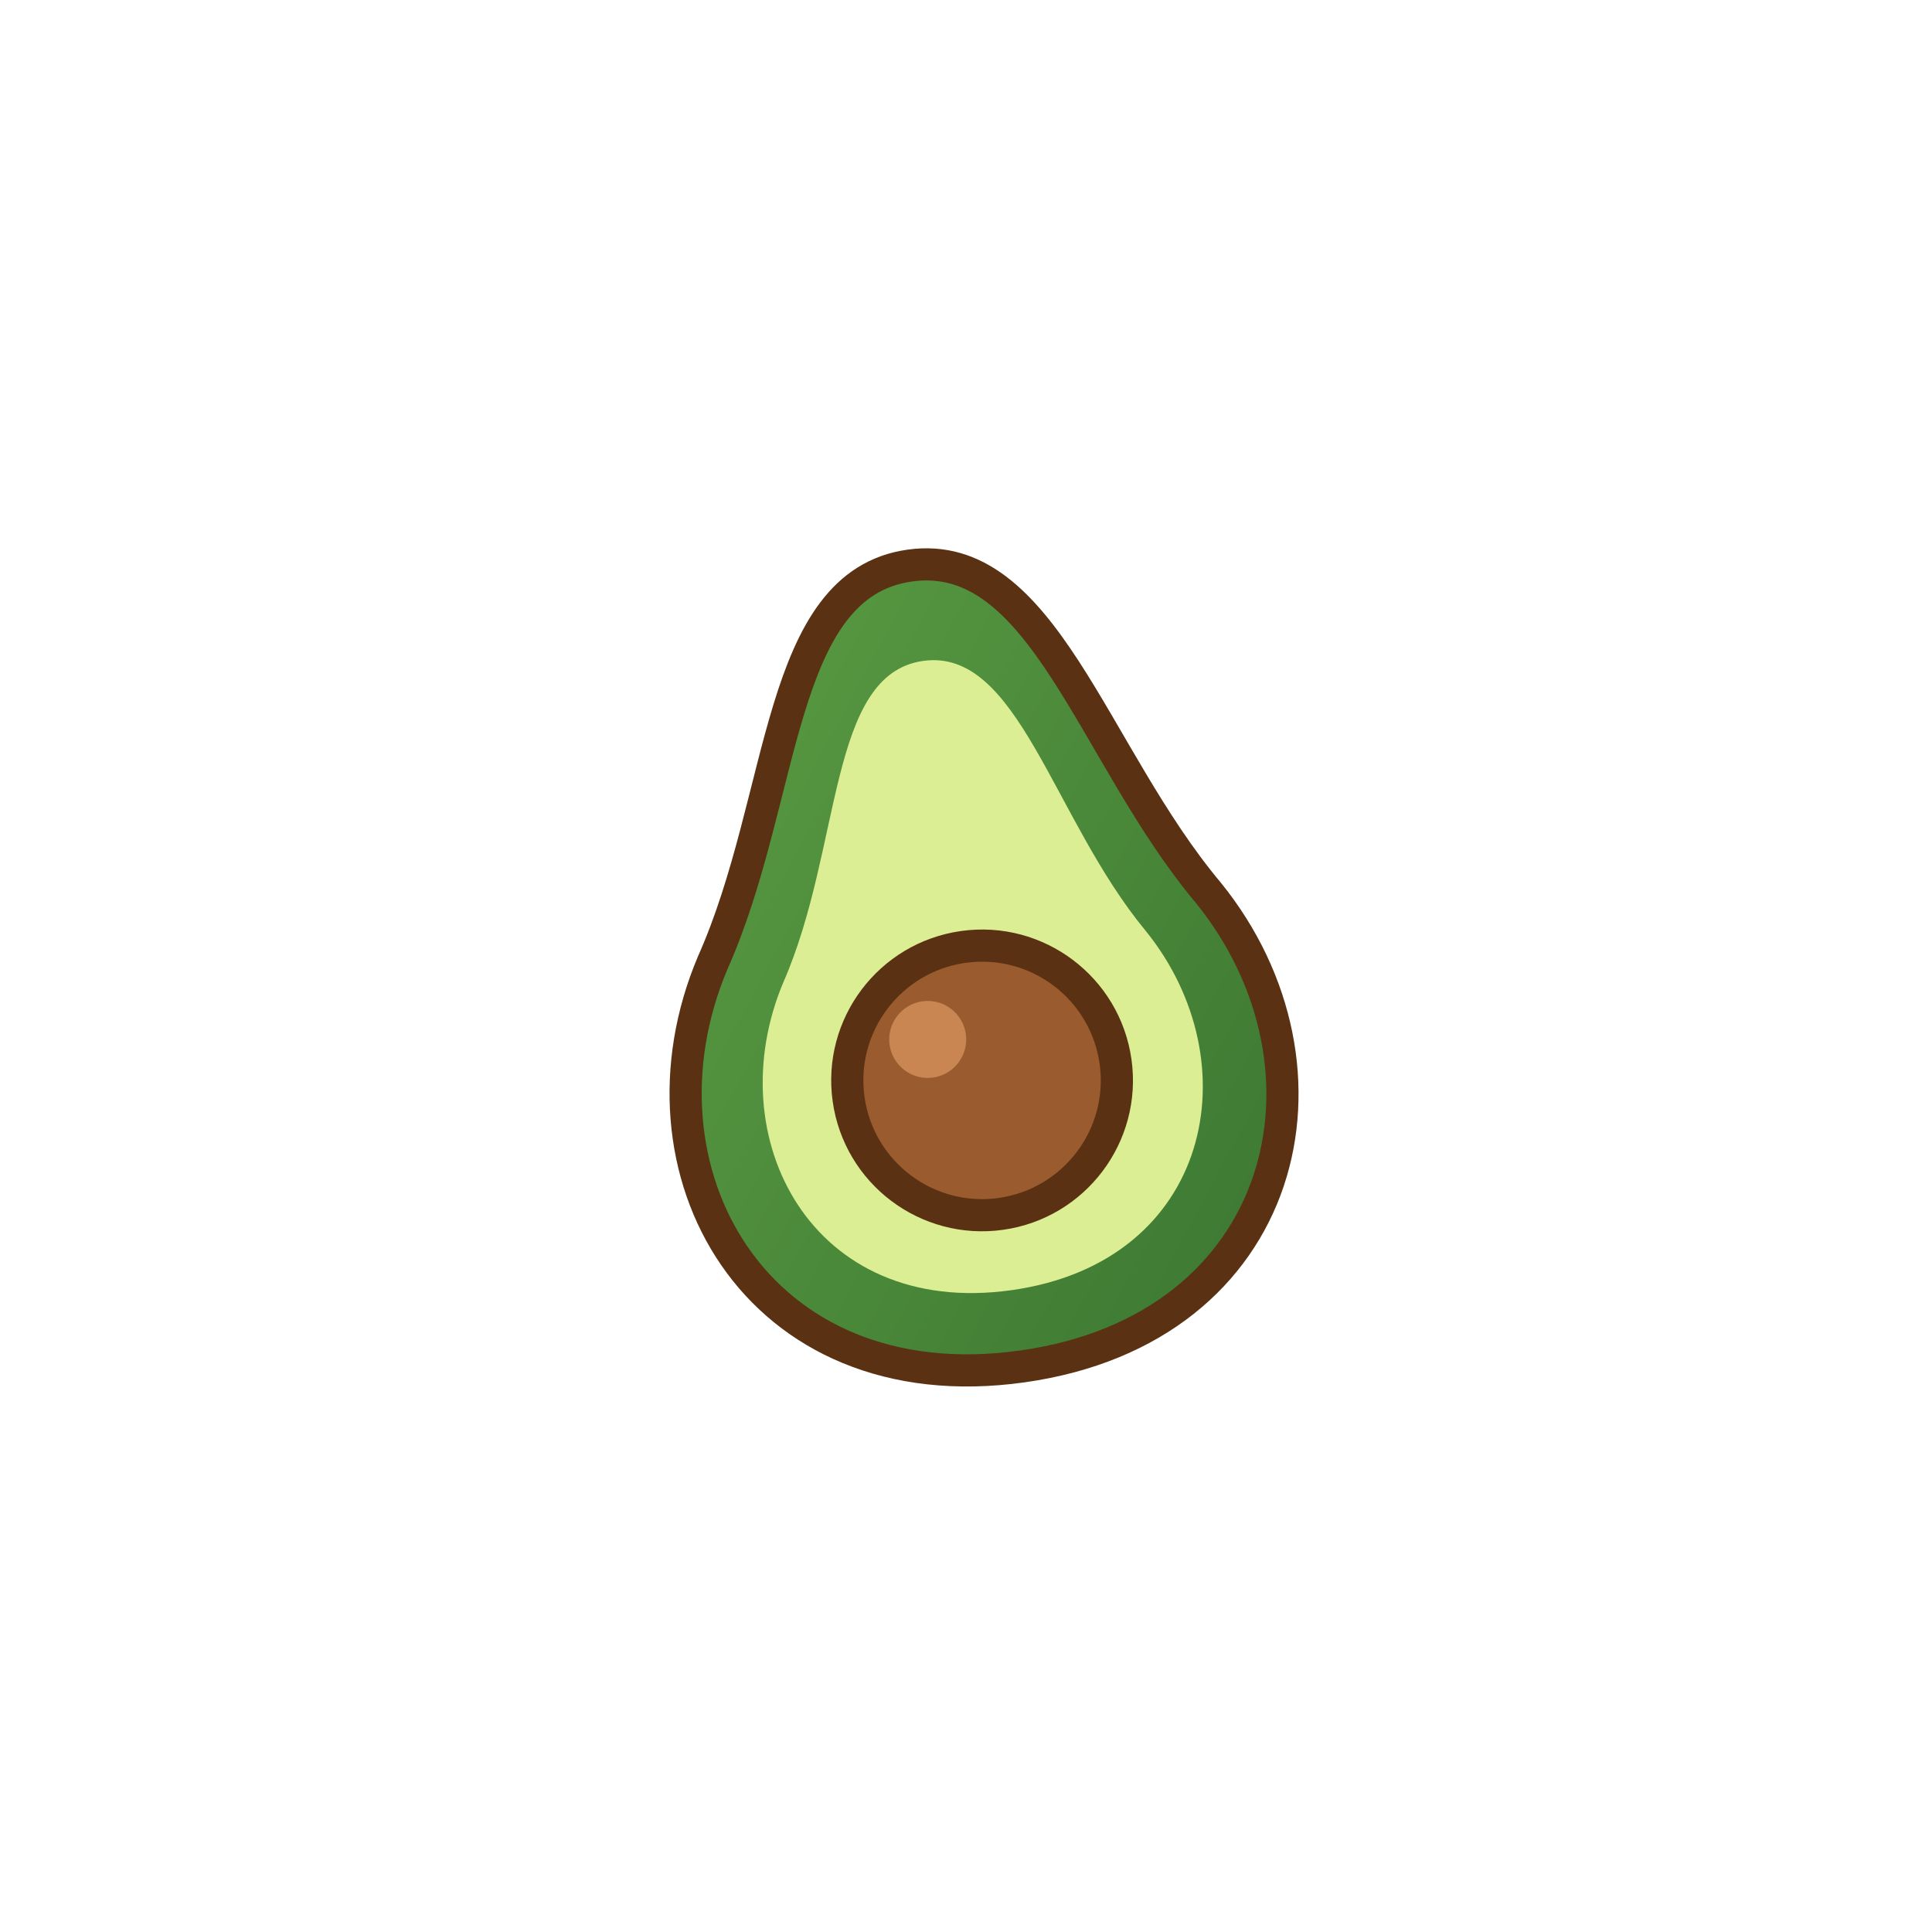
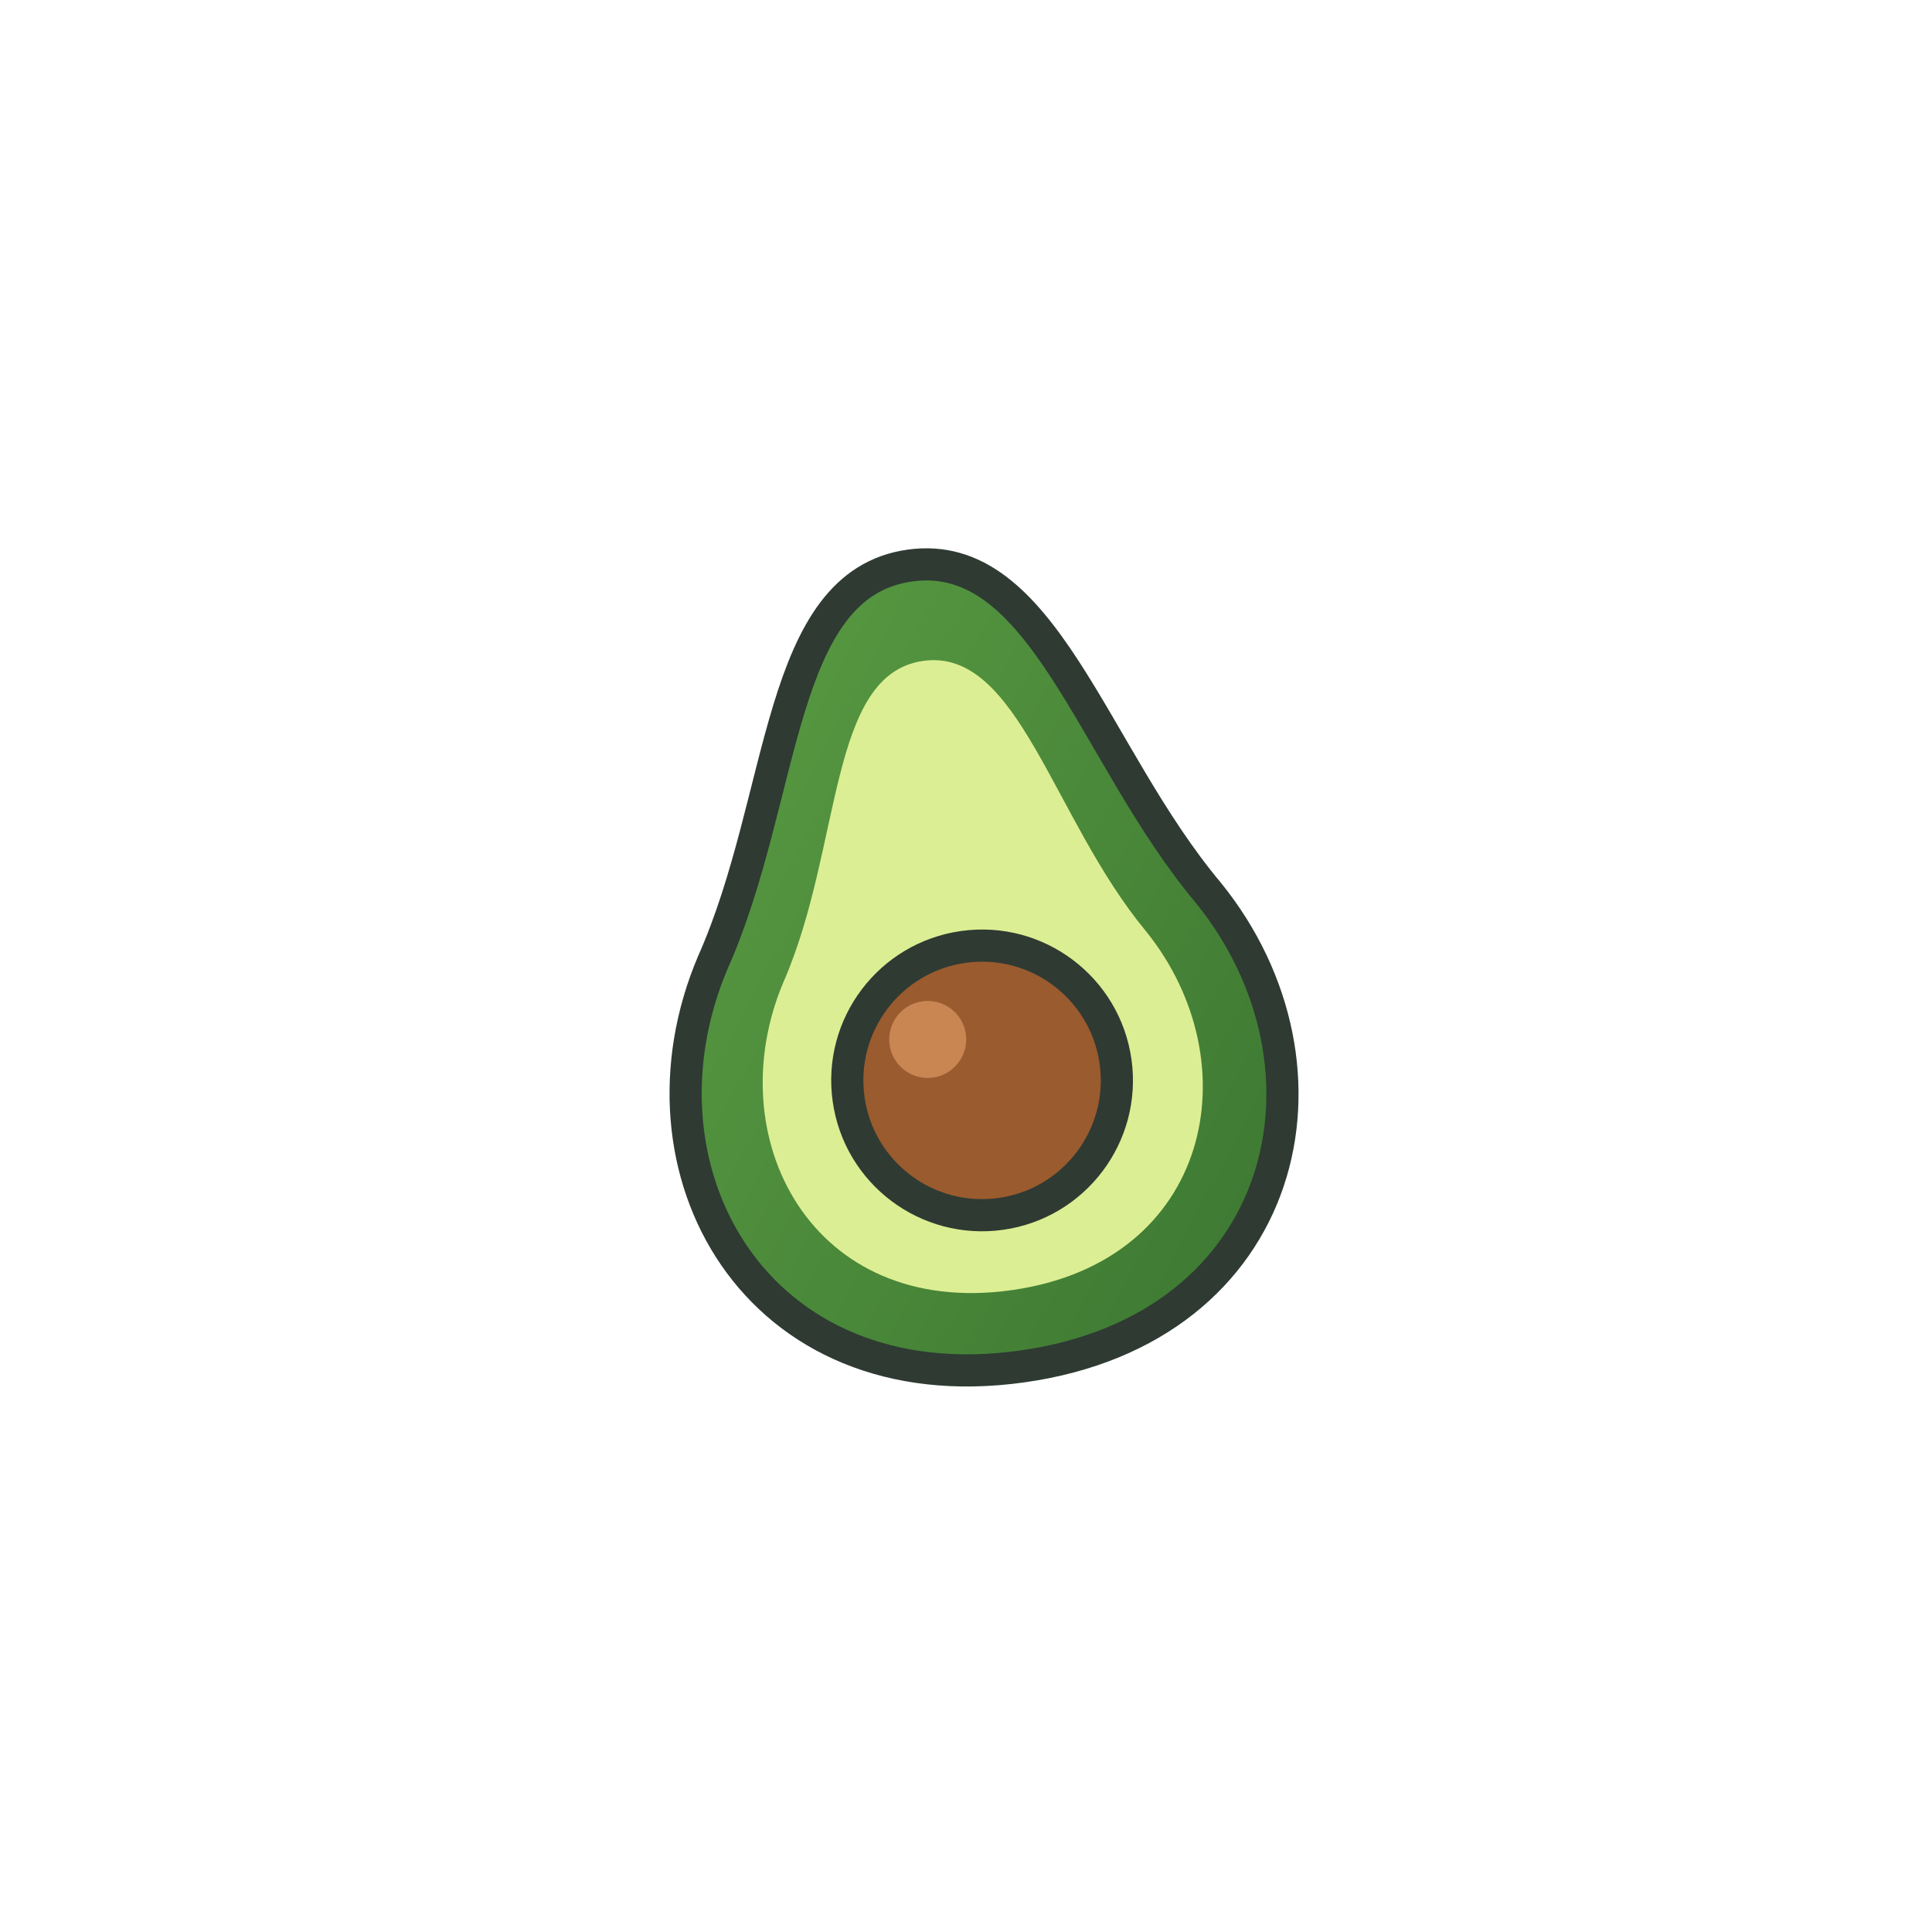
<svg xmlns="http://www.w3.org/2000/svg" viewBox="0 0 240 240" width="240" height="240">
  <defs>
    <linearGradient id="g-avo" x1="0" y1="0" x2="1" y2="1">
      <stop offset="0" stop-color="#5C9E44" />
      <stop offset="1" stop-color="#3B7631" />
    </linearGradient>
-     <g id="fr-avocado" stroke="#5A3112" stroke-linejoin="round">
+     <g id="fr-avocado" stroke="#2F3A33" stroke-linejoin="round">
      <path d="M50 8C64 8 66 30 76 46C88 66 78 92 50 92C22 92 12 66 24 46C34 30 36 8 50 8Z" fill="url(#g-avo)" />
      <path d="M50 18C60 18 61 36 69 49C78 64 71 84 50 84C29 84 22 64 31 49C39 36 40 18 50 18Z" fill="#DCEE93" stroke="none" />
      <circle cx="50" cy="62" r="14" fill="#9A5B2E" />
      <circle cx="45" cy="57" r="4" fill="#C98552" stroke="none" />
    </g>
  </defs>
  <use href="#fr-avocado" transform="translate(60.2 60.2) scale(1.196) rotate(-8 50 50)" stroke-width="3.34" />
</svg>
